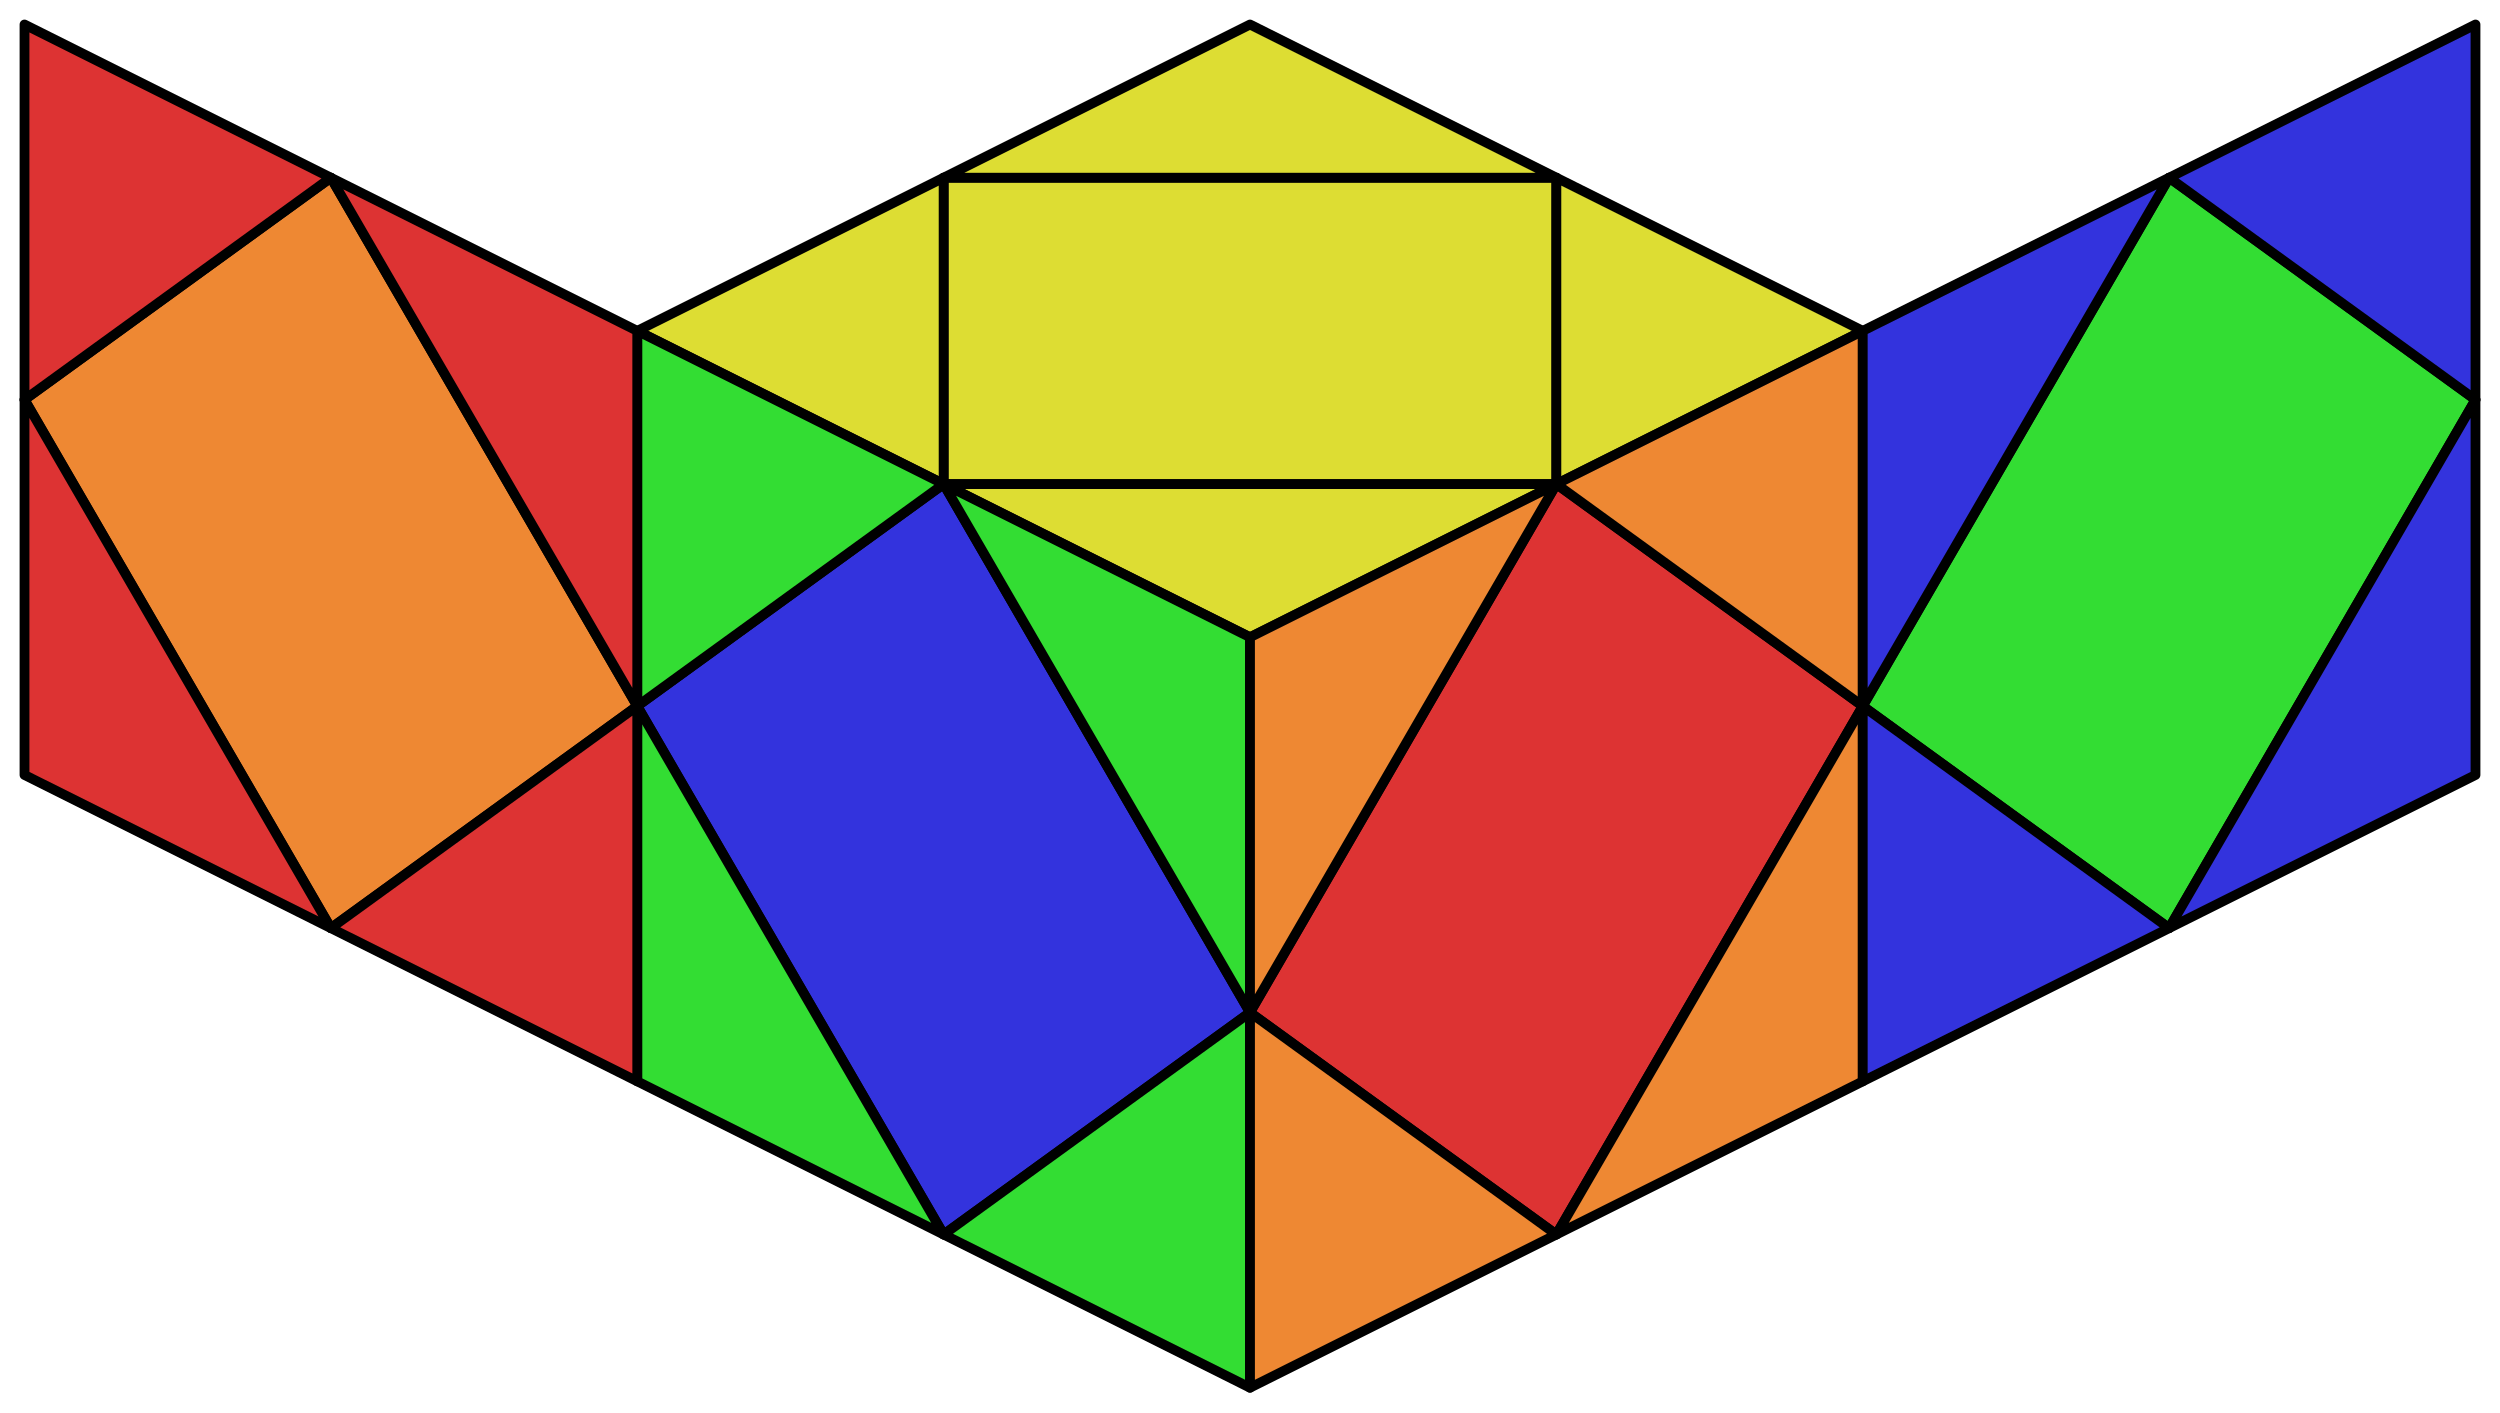
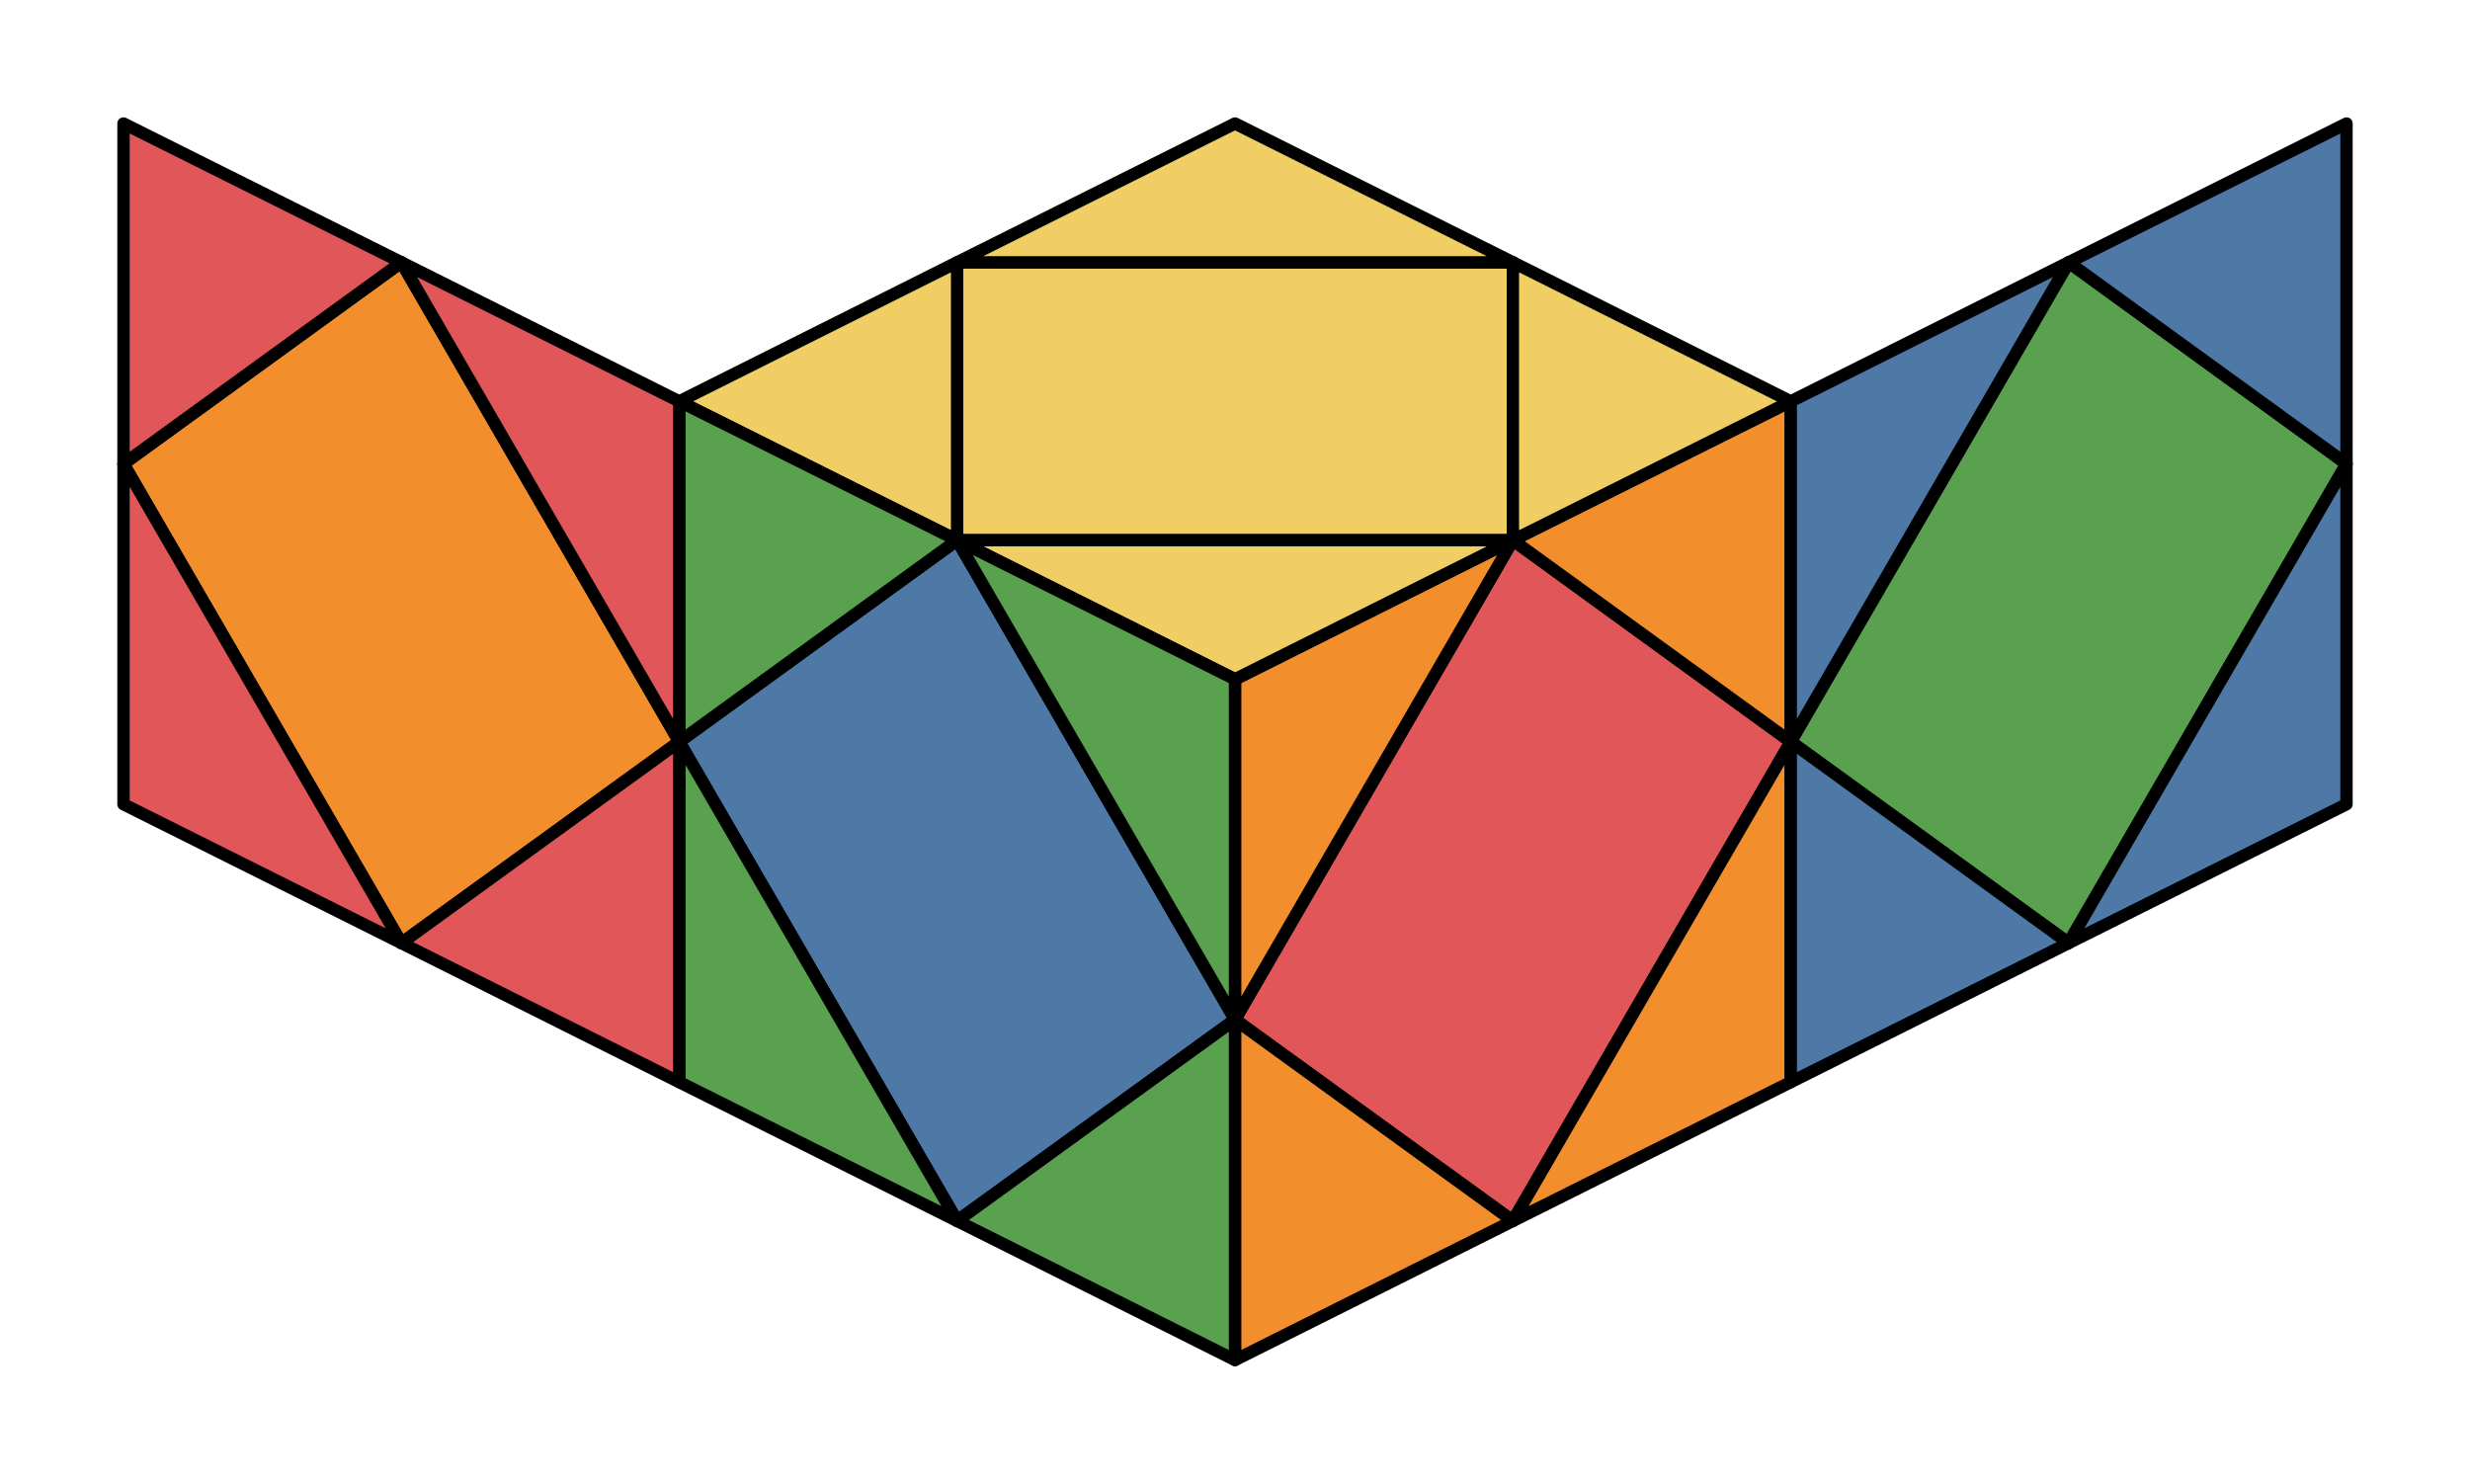
- <svg xmlns="http://www.w3.org/2000/svg" viewBox="0 0 510.0 288.093">
+ <svg xmlns="http://www.w3.org/2000/svg" viewBox="0 0 100.0 60.057">
  <style>
- polygon { stroke: black; stroke-width: 2px; stroke-linejoin: round;}
- .white {fill: #eee;}
- .green {fill: #3d3;}
- .red {fill: #d33;}
- .blue {fill: #33d;}
- .orange {fill: #e83;}
- .yellow {fill: #dd3;}
+ polygon { stroke: black; stroke-width: 0.5px; stroke-linejoin: round;}
</style>
-   <polygon class="yellow" points="192.5 98.75 317.5 98.75 317.5 36.25 192.5 36.25" />
-   <polygon class="blue" points="192.5 98.75 255 206.547 192.5 251.843 130 144.047" />
-   <polygon class="red" points="317.5 98.75 380 144.047 317.5 251.843 255 206.547" />
-   <polygon class="green" points="442.5 36.25 505.0 81.547 442.5 189.343 380 144.047" />
-   <polygon class="orange" points="67.5 36.25 130 144.047 67.5 189.343 5.0 81.547" />
-   <polygon class="yellow" points="192.5 36.25 130 67.5 192.5 98.75" />
-   <polygon class="yellow" points="192.5 98.75 255 130 317.5 98.75" />
-   <polygon class="yellow" points="317.5 98.75 380 67.5 317.5 36.25" />
-   <polygon class="yellow" points="317.5 36.25 255 5 192.5 36.25" />
-   <polygon class="green" points="130 67.5 192.5 98.75 130 144.047" />
-   <polygon class="green" points="192.5 98.75 255 130 255 206.547" />
-   <polygon class="green" points="255 206.547 192.5 251.843 255 283.093" />
-   <polygon class="green" points="130 144.047 130 220.593 192.5 251.843" />
-   <polygon class="orange" points="255 130 317.5 98.75 255 206.547" />
-   <polygon class="orange" points="317.5 98.75 380 67.5 380 144.047" />
-   <polygon class="orange" points="380 144.047 317.5 251.843 380 220.593" />
-   <polygon class="orange" points="255 206.547 255 283.093 317.5 251.843" />
-   <polygon class="blue" points="380 67.5 442.5 36.25 380 144.047" />
-   <polygon class="blue" points="442.5 36.25 505.0 5 505.0 81.547" />
-   <polygon class="blue" points="505.0 81.547 442.5 189.343 505.0 158.093" />
-   <polygon class="blue" points="380 144.047 442.5 189.343 380 220.593" />
-   <polygon class="red" points="5.0 5.0 67.5 36.25 5.0 81.547" />
-   <polygon class="red" points="67.5 36.25 130 67.5 130 144.047" />
-   <polygon class="red" points="130 144.047 67.5 189.343 130 220.593" />
-   <polygon class="red" points="5.0 81.547 5.0 158.093 67.5 189.343" />
+   <polygon fill="#F1CE63" points="38.75 21.87 61.25 21.87 61.25 10.62 38.75 10.62" />
+   <polygon fill="#4E79A7" points="38.75 21.87 50.00 41.28 38.75 49.43 27.50 30.03" />
+   <polygon fill="#E15759" points="61.25 21.87 72.50 30.03 61.25 49.43 50.00 41.28" />
+   <polygon fill="#59A14F" points="83.75 10.62 95.00 18.78 83.75 38.18 72.50 30.03" />
+   <polygon fill="#F28E2B" points="16.25 10.62 27.50 30.03 16.25 38.18 5.00 18.78" />
+   <polygon fill="#F28E2B" points="50.00 27.50 61.25 21.87 50.00 41.28" />
+   <polygon fill="#F28E2B" points="61.25 21.87 72.50 16.25 72.50 30.03" />
+   <polygon fill="#F28E2B" points="72.50 30.03 61.25 49.43 72.50 43.81" />
+   <polygon fill="#F28E2B" points="50.00 41.28 50.00 55.06 61.25 49.43" />
+   <polygon fill="#F1CE63" points="38.75 10.62 27.50 16.25 38.75 21.87" />
+   <polygon fill="#F1CE63" points="38.75 21.87 50.00 27.50 61.25 21.87" />
+   <polygon fill="#F1CE63" points="61.25 21.87 72.50 16.25 61.25 10.62" />
+   <polygon fill="#F1CE63" points="61.25 10.62 50.00 5.00 38.75 10.62" />
+   <polygon fill="#59A14F" points="27.50 16.25 38.75 21.87 27.50 30.03" />
+   <polygon fill="#59A14F" points="38.75 21.87 50.00 27.50 50.00 41.28" />
+   <polygon fill="#59A14F" points="50.00 41.28 38.75 49.43 50.00 55.06" />
+   <polygon fill="#59A14F" points="27.50 30.03 27.50 43.81 38.75 49.43" />
+   <polygon fill="#4E79A7" points="72.50 16.25 83.75 10.62 72.50 30.03" />
+   <polygon fill="#4E79A7" points="83.75 10.62 95.00 5.00 95.00 18.78" />
+   <polygon fill="#4E79A7" points="95.00 18.78 83.75 38.18 95.00 32.56" />
+   <polygon fill="#4E79A7" points="72.50 30.03 83.75 38.18 72.50 43.81" />
+   <polygon fill="#E15759" points="5.00 5.00 16.25 10.62 5.00 18.78" />
+   <polygon fill="#E15759" points="16.25 10.62 27.50 16.25 27.50 30.03" />
+   <polygon fill="#E15759" points="27.50 30.03 16.25 38.18 27.50 43.81" />
+   <polygon fill="#E15759" points="5.00 18.78 5.00 32.56 16.25 38.18" />
</svg>
